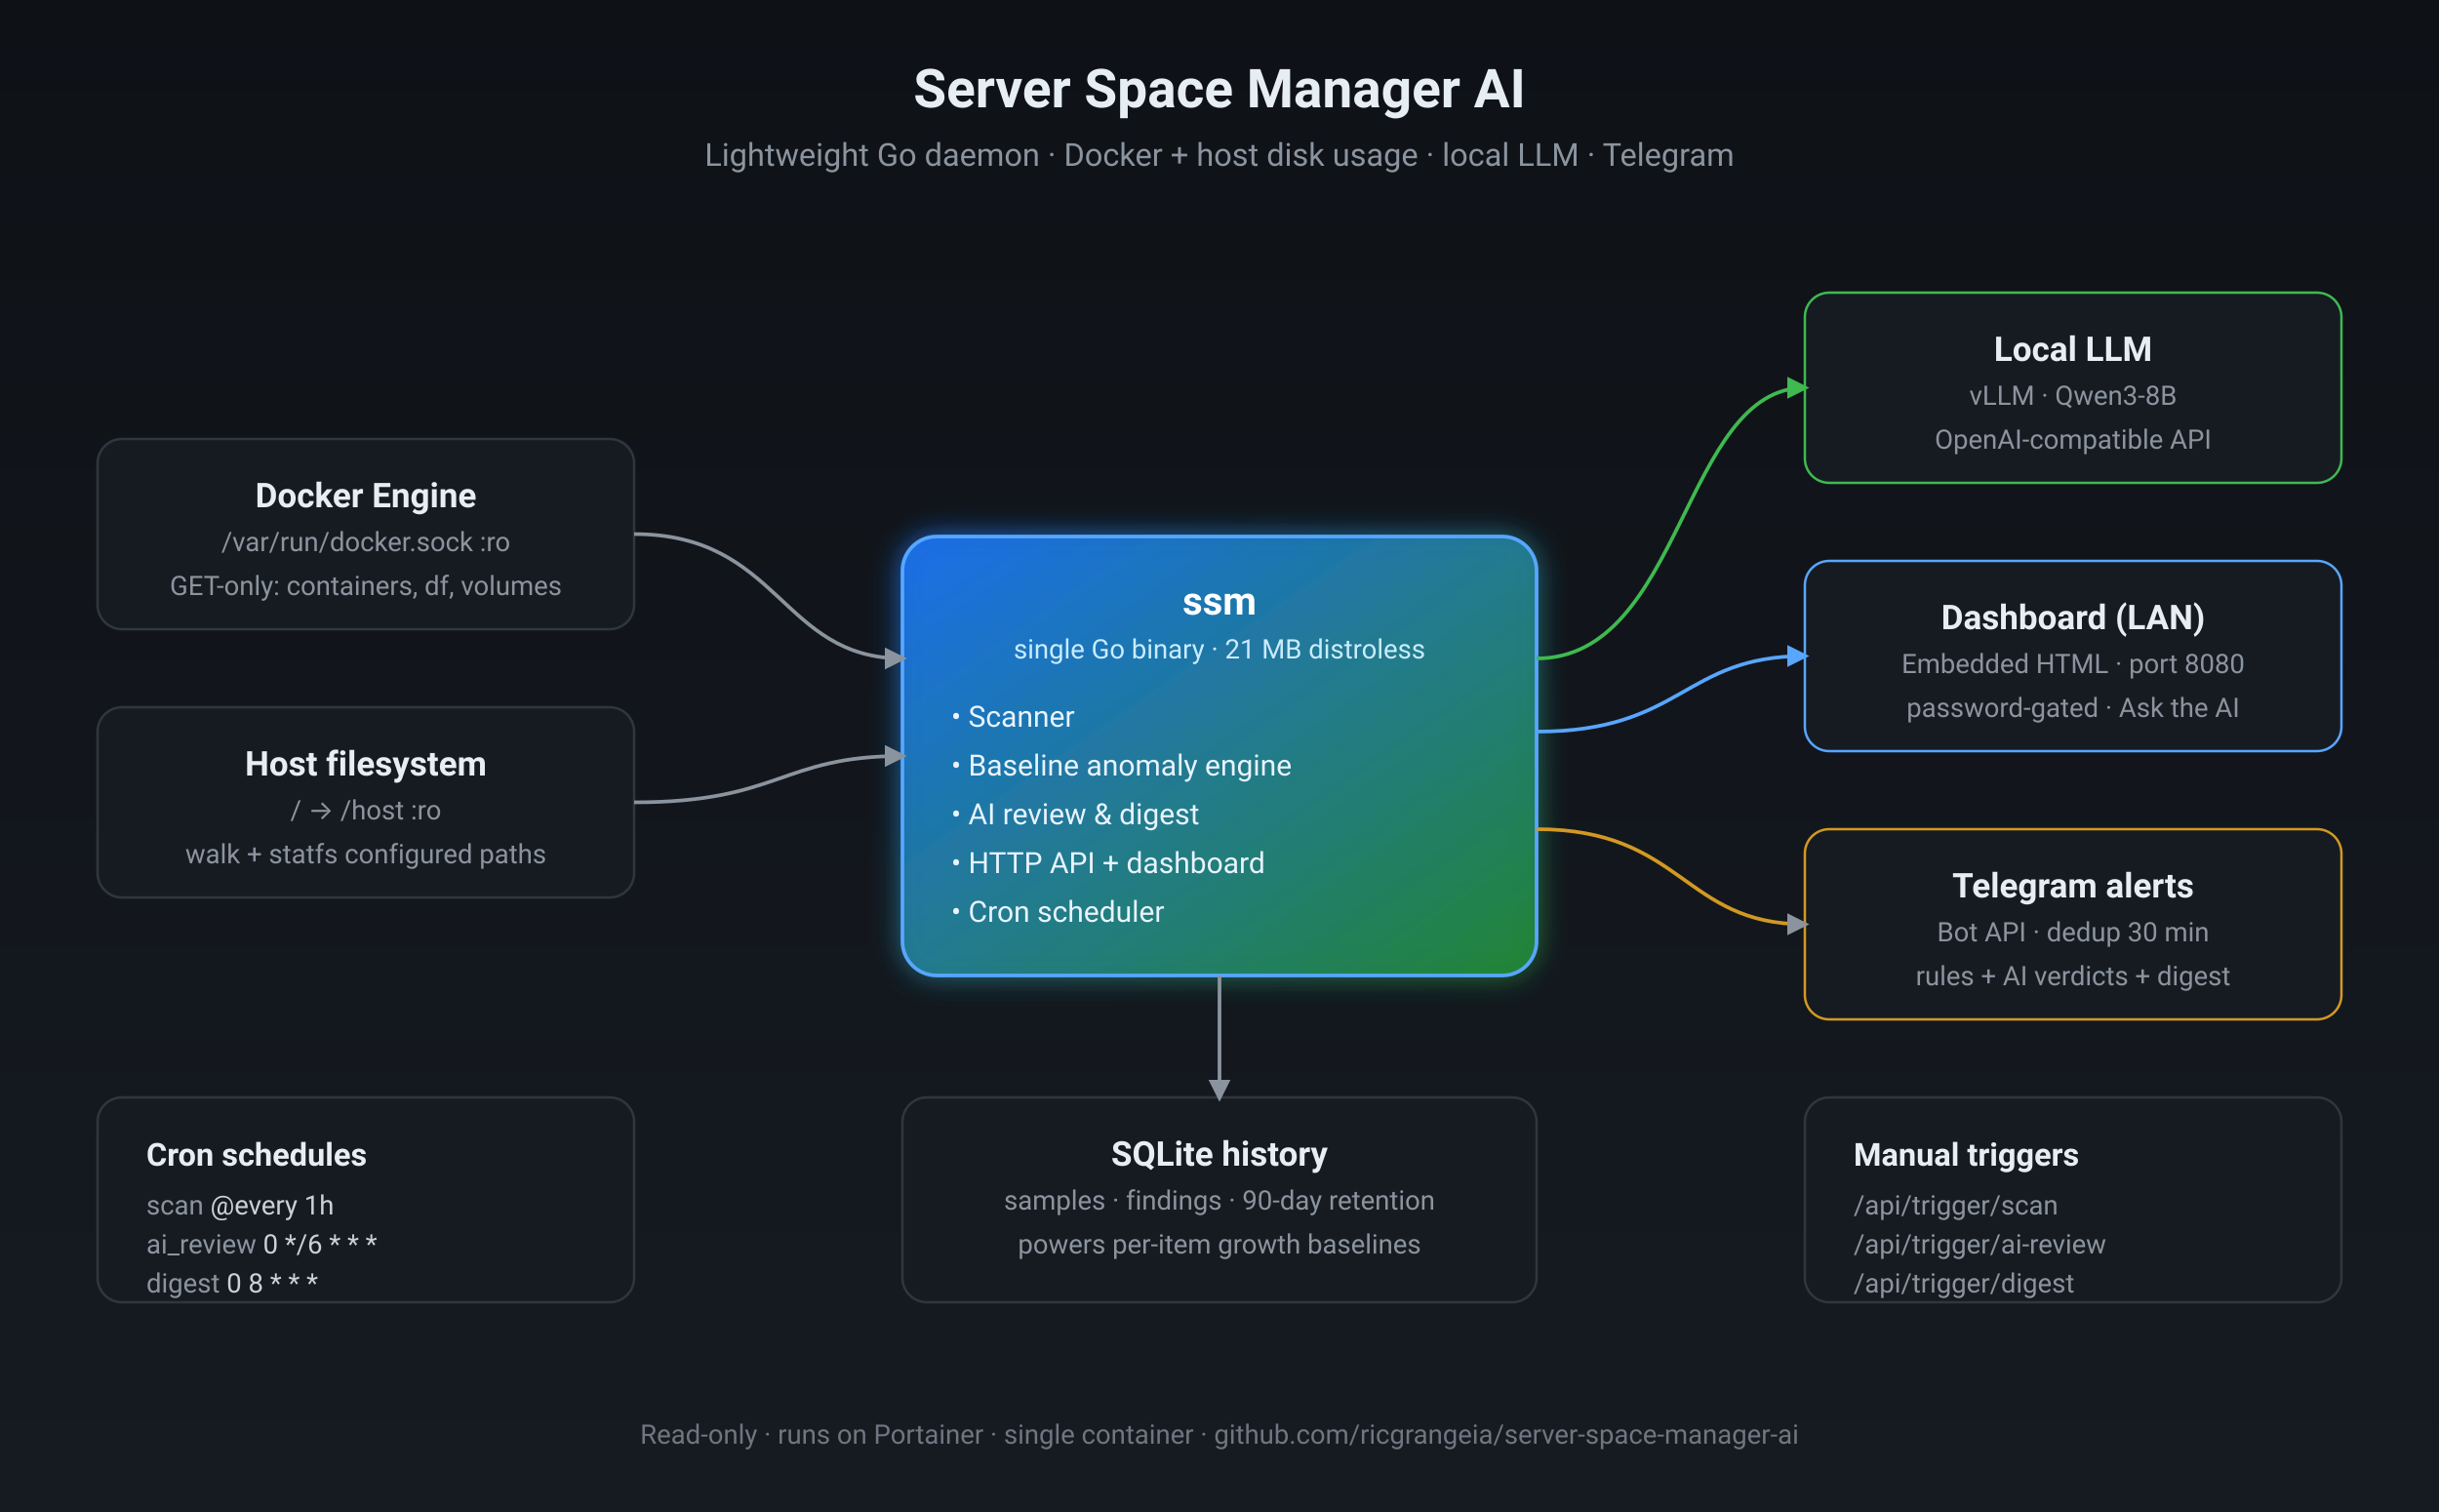
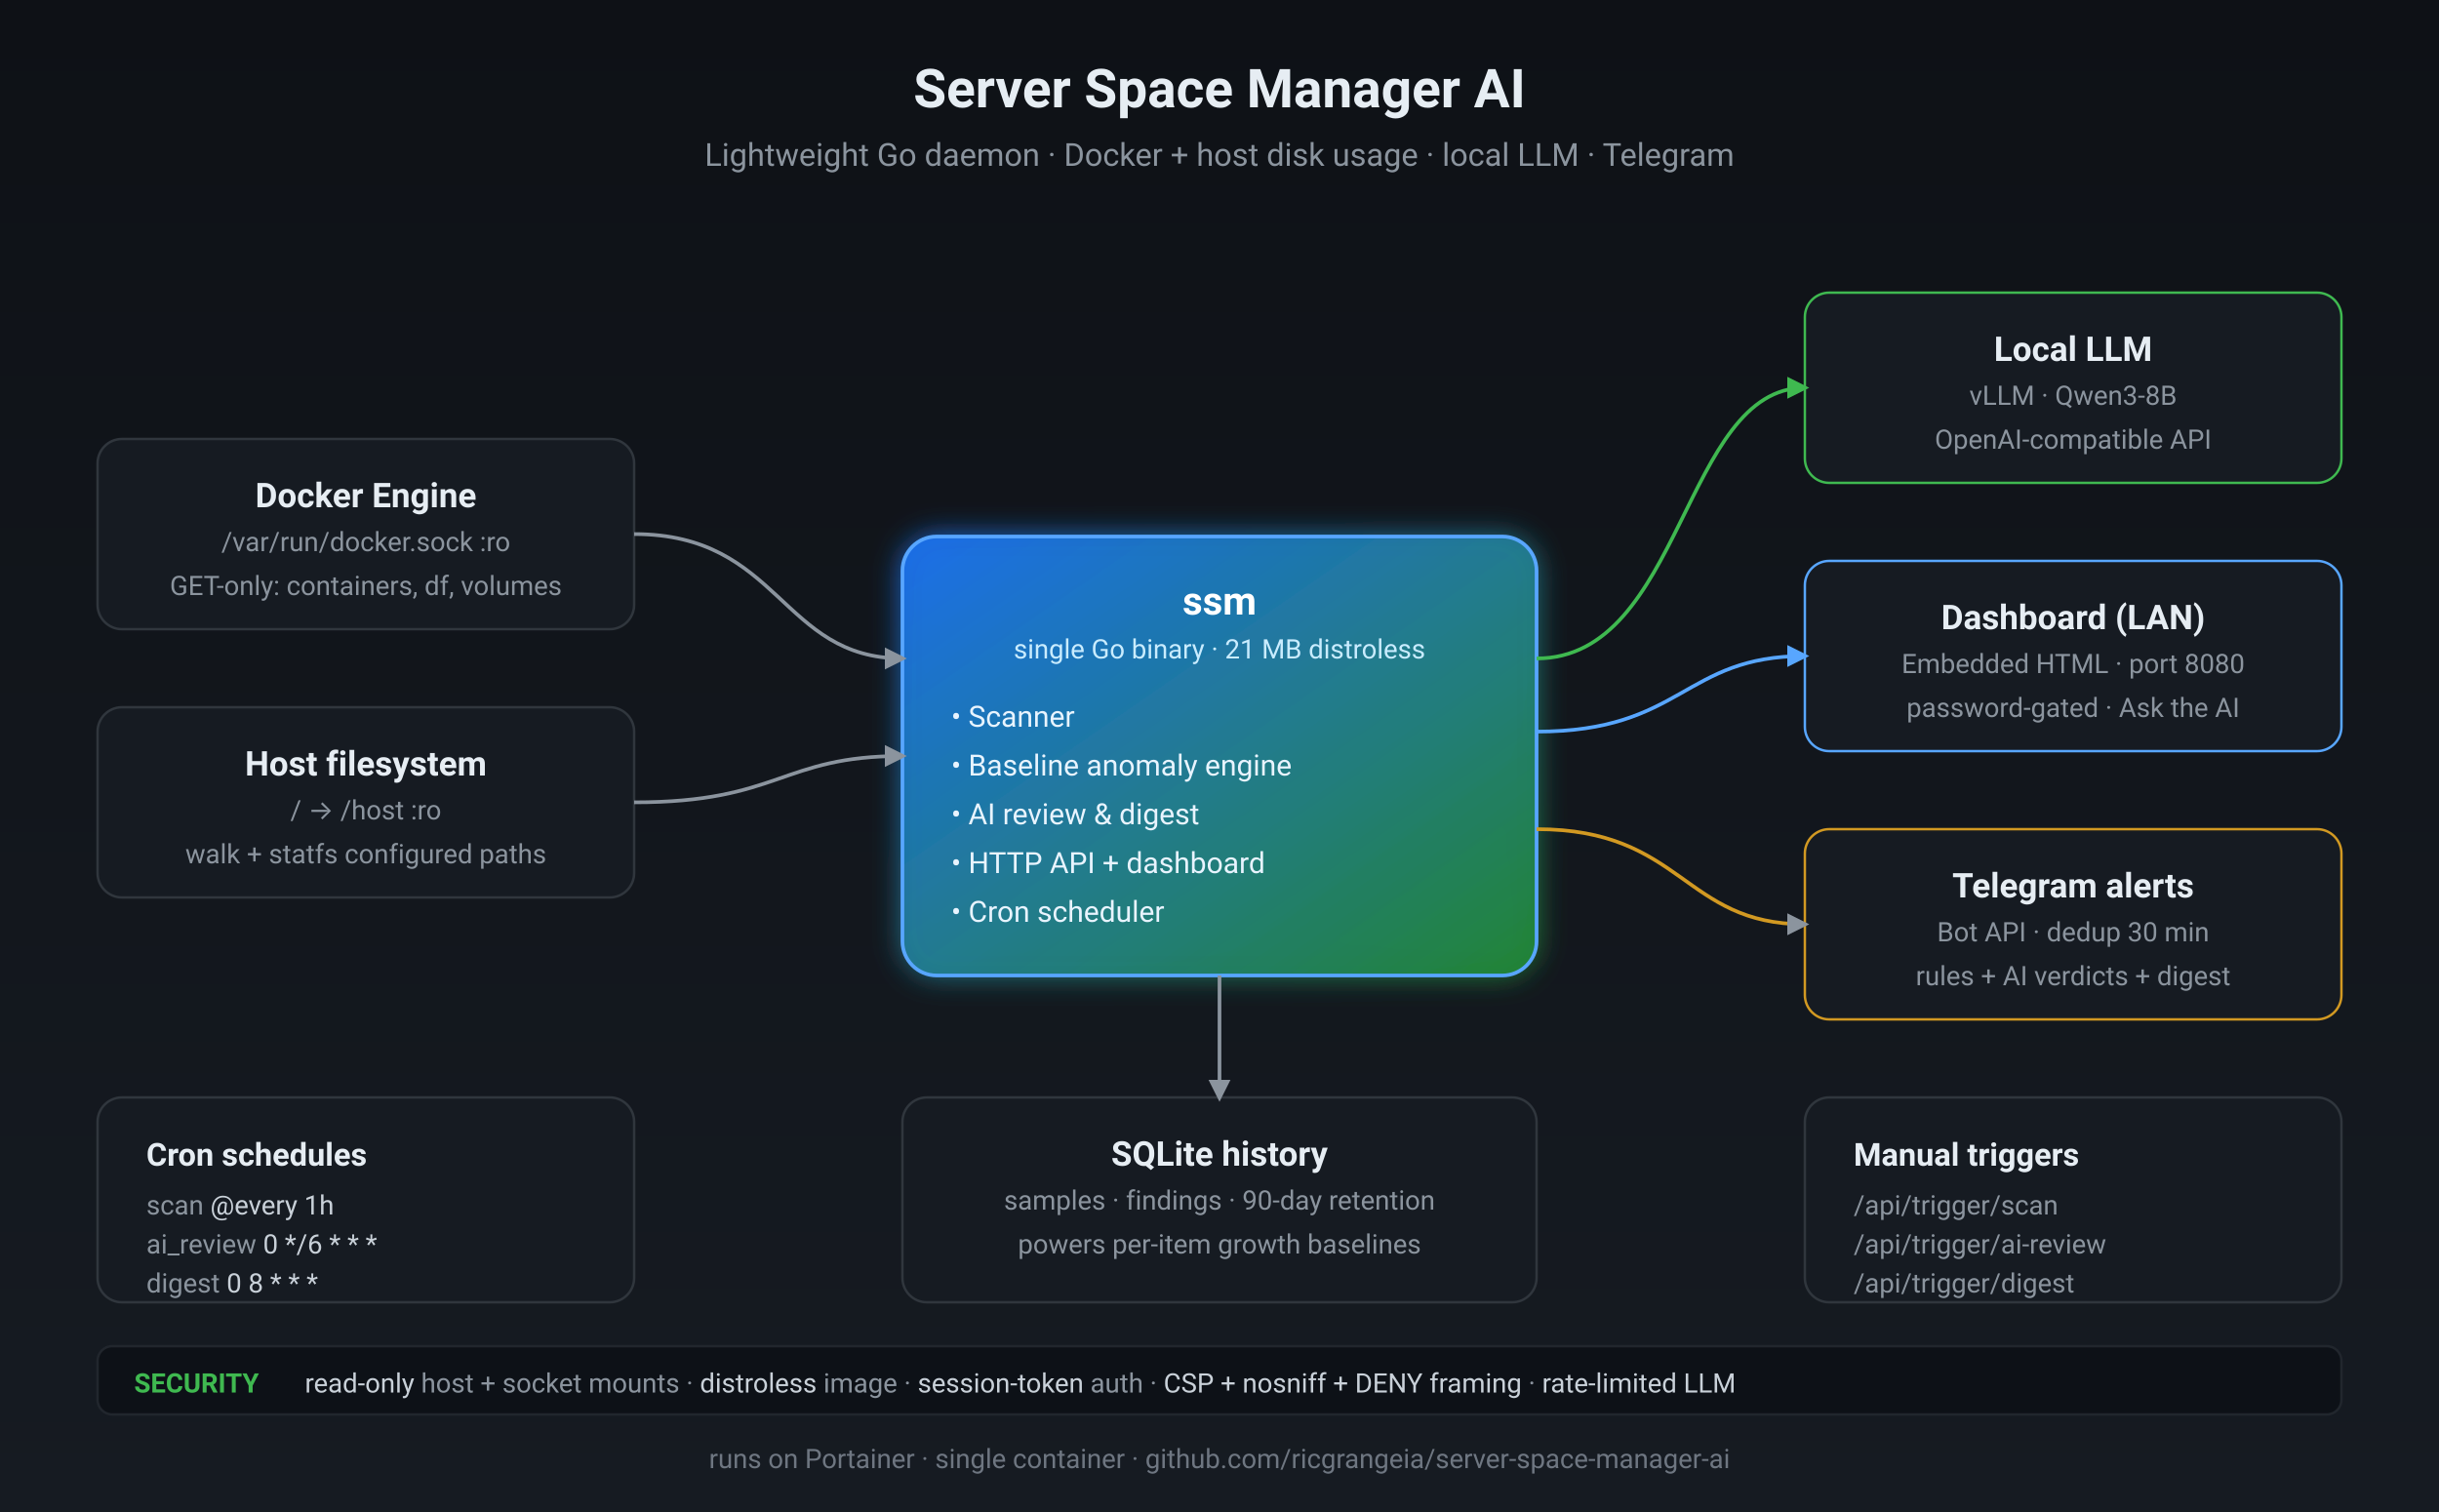
<svg xmlns="http://www.w3.org/2000/svg" viewBox="0 0 1000 620" font-family="-apple-system, BlinkMacSystemFont, Segoe UI, Roboto, sans-serif">
  <defs>
    <linearGradient id="bg" x1="0" y1="0" x2="0" y2="1">
      <stop offset="0" stop-color="#0e1116" />
      <stop offset="1" stop-color="#161b22" />
    </linearGradient>
    <linearGradient id="core" x1="0" y1="0" x2="1" y2="1">
      <stop offset="0" stop-color="#1f6feb" />
      <stop offset="1" stop-color="#238636" />
    </linearGradient>
    <filter id="glow" x="-20%" y="-20%" width="140%" height="140%">
      <feGaussianBlur stdDeviation="6" result="b" />
      <feMerge>
        <feMergeNode in="b" />
        <feMergeNode in="SourceGraphic" />
      </feMerge>
    </filter>
    <marker id="arrow" viewBox="0 0 10 10" refX="8" refY="5" markerWidth="6" markerHeight="6" orient="auto">
      <path d="M0,0 L10,5 L0,10 z" fill="#8b949e" />
    </marker>
    <marker id="arrow-green" viewBox="0 0 10 10" refX="8" refY="5" markerWidth="6" markerHeight="6" orient="auto">
      <path d="M0,0 L10,5 L0,10 z" fill="#3fb950" />
    </marker>
    <marker id="arrow-blue" viewBox="0 0 10 10" refX="8" refY="5" markerWidth="6" markerHeight="6" orient="auto">
      <path d="M0,0 L10,5 L0,10 z" fill="#58a6ff" />
    </marker>
  </defs>
  <rect width="1000" height="620" fill="url(#bg)" />
  <text x="500" y="44" text-anchor="middle" fill="#e6edf3" font-size="22" font-weight="600">Server Space Manager AI</text>
  <text x="500" y="68" text-anchor="middle" fill="#8b949e" font-size="13">Lightweight Go daemon · Docker + host disk usage · local LLM · Telegram</text>
  <g filter="url(#glow)">
    <rect x="370" y="220" width="260" height="180" rx="14" fill="url(#core)" opacity="0.95" />
  </g>
  <rect x="370" y="220" width="260" height="180" rx="14" fill="none" stroke="#58a6ff" stroke-width="1.5" />
  <text x="500" y="252" text-anchor="middle" fill="#fff" font-size="16" font-weight="700">ssm</text>
  <text x="500" y="270" text-anchor="middle" fill="#c9ecff" font-size="11">single Go binary · 21 MB distroless</text>
  <g font-size="12" fill="#e8f4ff">
    <text x="390" y="298">• Scanner</text>
    <text x="390" y="318">• Baseline anomaly engine</text>
    <text x="390" y="338">• AI review &amp; digest</text>
    <text x="390" y="358">• HTTP API + dashboard</text>
    <text x="390" y="378">• Cron scheduler</text>
  </g>
  <g>
    <rect x="40" y="180" width="220" height="78" rx="10" fill="#161b22" stroke="#30363d" />
    <text x="150" y="208" text-anchor="middle" fill="#e6edf3" font-size="14" font-weight="600">Docker Engine</text>
    <text x="150" y="226" text-anchor="middle" fill="#8b949e" font-size="11">/var/run/docker.sock :ro</text>
    <text x="150" y="244" text-anchor="middle" fill="#8b949e" font-size="11">GET-only: containers, df, volumes</text>
    <rect x="40" y="290" width="220" height="78" rx="10" fill="#161b22" stroke="#30363d" />
    <text x="150" y="318" text-anchor="middle" fill="#e6edf3" font-size="14" font-weight="600">Host filesystem</text>
    <text x="150" y="336" text-anchor="middle" fill="#8b949e" font-size="11">/ → /host :ro</text>
    <text x="150" y="354" text-anchor="middle" fill="#8b949e" font-size="11">walk + statfs configured paths</text>
    <path d="M 260 219 C 320 219, 320 270, 370 270" stroke="#8b949e" stroke-width="1.5" fill="none" marker-end="url(#arrow)" />
    <path d="M 260 329 C 320 329, 320 310, 370 310" stroke="#8b949e" stroke-width="1.5" fill="none" marker-end="url(#arrow)" />
  </g>
  <g>
    <rect x="740" y="120" width="220" height="78" rx="10" fill="#161b22" stroke="#3fb950" />
    <text x="850" y="148" text-anchor="middle" fill="#e6edf3" font-size="14" font-weight="600">Local LLM</text>
    <text x="850" y="166" text-anchor="middle" fill="#8b949e" font-size="11">vLLM · Qwen3-8B</text>
    <text x="850" y="184" text-anchor="middle" fill="#8b949e" font-size="11">OpenAI-compatible API</text>
    <rect x="740" y="230" width="220" height="78" rx="10" fill="#161b22" stroke="#58a6ff" />
    <text x="850" y="258" text-anchor="middle" fill="#e6edf3" font-size="14" font-weight="600">Dashboard (LAN)</text>
    <text x="850" y="276" text-anchor="middle" fill="#8b949e" font-size="11">Embedded HTML · port 8080</text>
    <text x="850" y="294" text-anchor="middle" fill="#8b949e" font-size="11">password-gated · Ask the AI</text>
    <rect x="740" y="340" width="220" height="78" rx="10" fill="#161b22" stroke="#d29922" />
    <text x="850" y="368" text-anchor="middle" fill="#e6edf3" font-size="14" font-weight="600">Telegram alerts</text>
    <text x="850" y="386" text-anchor="middle" fill="#8b949e" font-size="11">Bot API · dedup 30 min</text>
    <text x="850" y="404" text-anchor="middle" fill="#8b949e" font-size="11">rules + AI verdicts + digest</text>
    <path d="M 630 270 C 690 270, 690 159, 740 159" stroke="#3fb950" stroke-width="1.5" fill="none" marker-end="url(#arrow-green)" />
    <path d="M 630 300 C 690 300, 690 269, 740 269" stroke="#58a6ff" stroke-width="1.5" fill="none" marker-end="url(#arrow-blue)" />
    <path d="M 630 340 C 690 340, 690 379, 740 379" stroke="#d29922" stroke-width="1.5" fill="none" marker-end="url(#arrow)" />
  </g>
  <g>
    <rect x="370" y="450" width="260" height="84" rx="10" fill="#161b22" stroke="#30363d" />
    <text x="500" y="478" text-anchor="middle" fill="#e6edf3" font-size="14" font-weight="600">SQLite history</text>
    <text x="500" y="496" text-anchor="middle" fill="#8b949e" font-size="11">samples · findings · 90-day retention</text>
    <text x="500" y="514" text-anchor="middle" fill="#8b949e" font-size="11">powers per-item growth baselines</text>
    <path d="M 500 400 L 500 450" stroke="#8b949e" stroke-width="1.5" fill="none" marker-end="url(#arrow)" />
  </g>
  <g>
    <rect x="40" y="450" width="220" height="84" rx="10" fill="#161b22" stroke="#30363d" />
    <text x="60" y="478" fill="#e6edf3" font-size="13" font-weight="600">Cron schedules</text>
    <g font-size="11" fill="#8b949e">
      <text x="60" y="498">scan      <tspan fill="#c9d1d9">@every 1h</tspan>
      </text>
      <text x="60" y="514">ai_review <tspan fill="#c9d1d9">0 */6 * * *</tspan>
      </text>
      <text x="60" y="530">digest    <tspan fill="#c9d1d9">0 8 * * *</tspan>
      </text>
    </g>
  </g>
  <g>
    <rect x="740" y="450" width="220" height="84" rx="10" fill="#161b22" stroke="#30363d" />
    <text x="760" y="478" fill="#e6edf3" font-size="13" font-weight="600">Manual triggers</text>
    <g font-size="11" fill="#8b949e">
      <text x="760" y="498">/api/trigger/scan</text>
      <text x="760" y="514">/api/trigger/ai-review</text>
      <text x="760" y="530">/api/trigger/digest</text>
    </g>
  </g>
-   <text x="500" y="592" text-anchor="middle" fill="#6e7681" font-size="11">
-     Read-only · runs on Portainer · single container · github.com/ricgrangeia/server-space-manager-ai
+   <g>
+     <rect x="40" y="552" width="920" height="28" rx="6" fill="#0d1117" stroke="#21262d" />
+     <text x="55" y="571" fill="#3fb950" font-size="11" font-weight="600">SECURITY</text>
+     <text x="125" y="571" fill="#8b949e" font-size="11">
+       <tspan fill="#c9d1d9">read-only</tspan> host + socket mounts ·
+       <tspan fill="#c9d1d9">distroless</tspan> image ·
+       <tspan fill="#c9d1d9">session-token</tspan> auth ·
+       <tspan fill="#c9d1d9">CSP + nosniff + DENY framing</tspan> ·
+       <tspan fill="#c9d1d9">rate-limited LLM</tspan>
+     </text>
+   </g>
+   <text x="500" y="602" text-anchor="middle" fill="#6e7681" font-size="11">
+     runs on Portainer · single container · github.com/ricgrangeia/server-space-manager-ai
  </text>
</svg>
